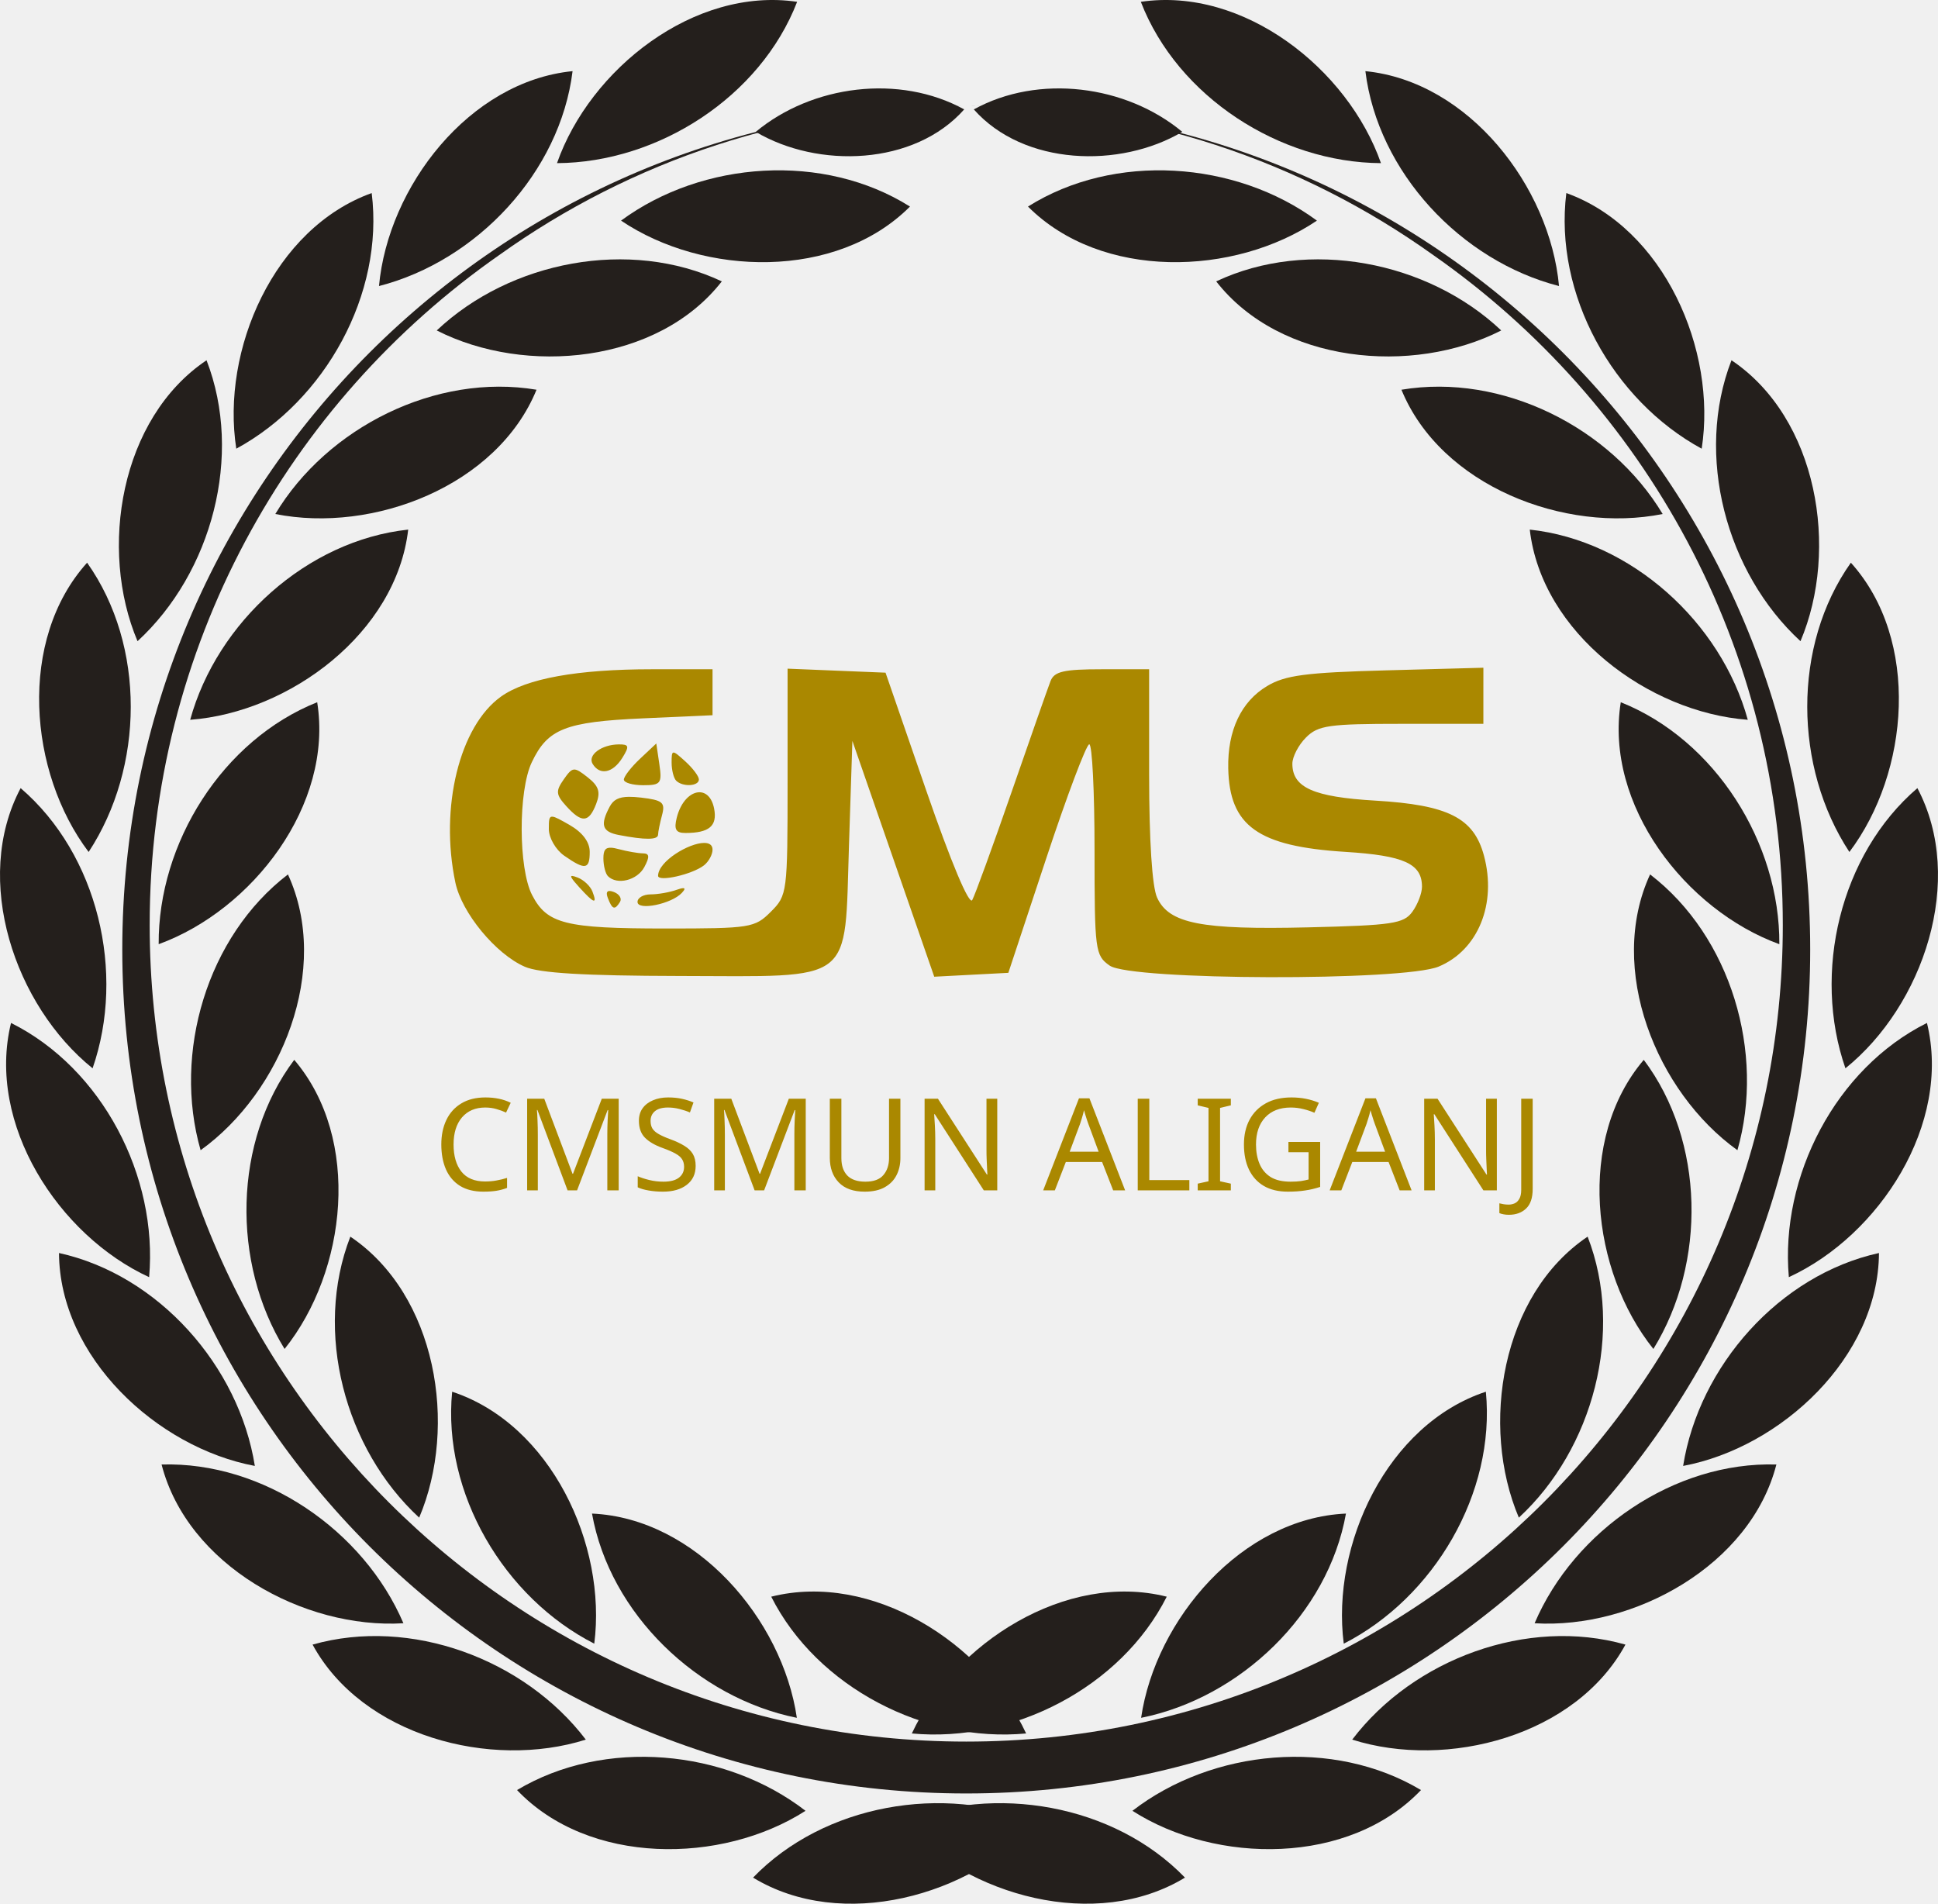
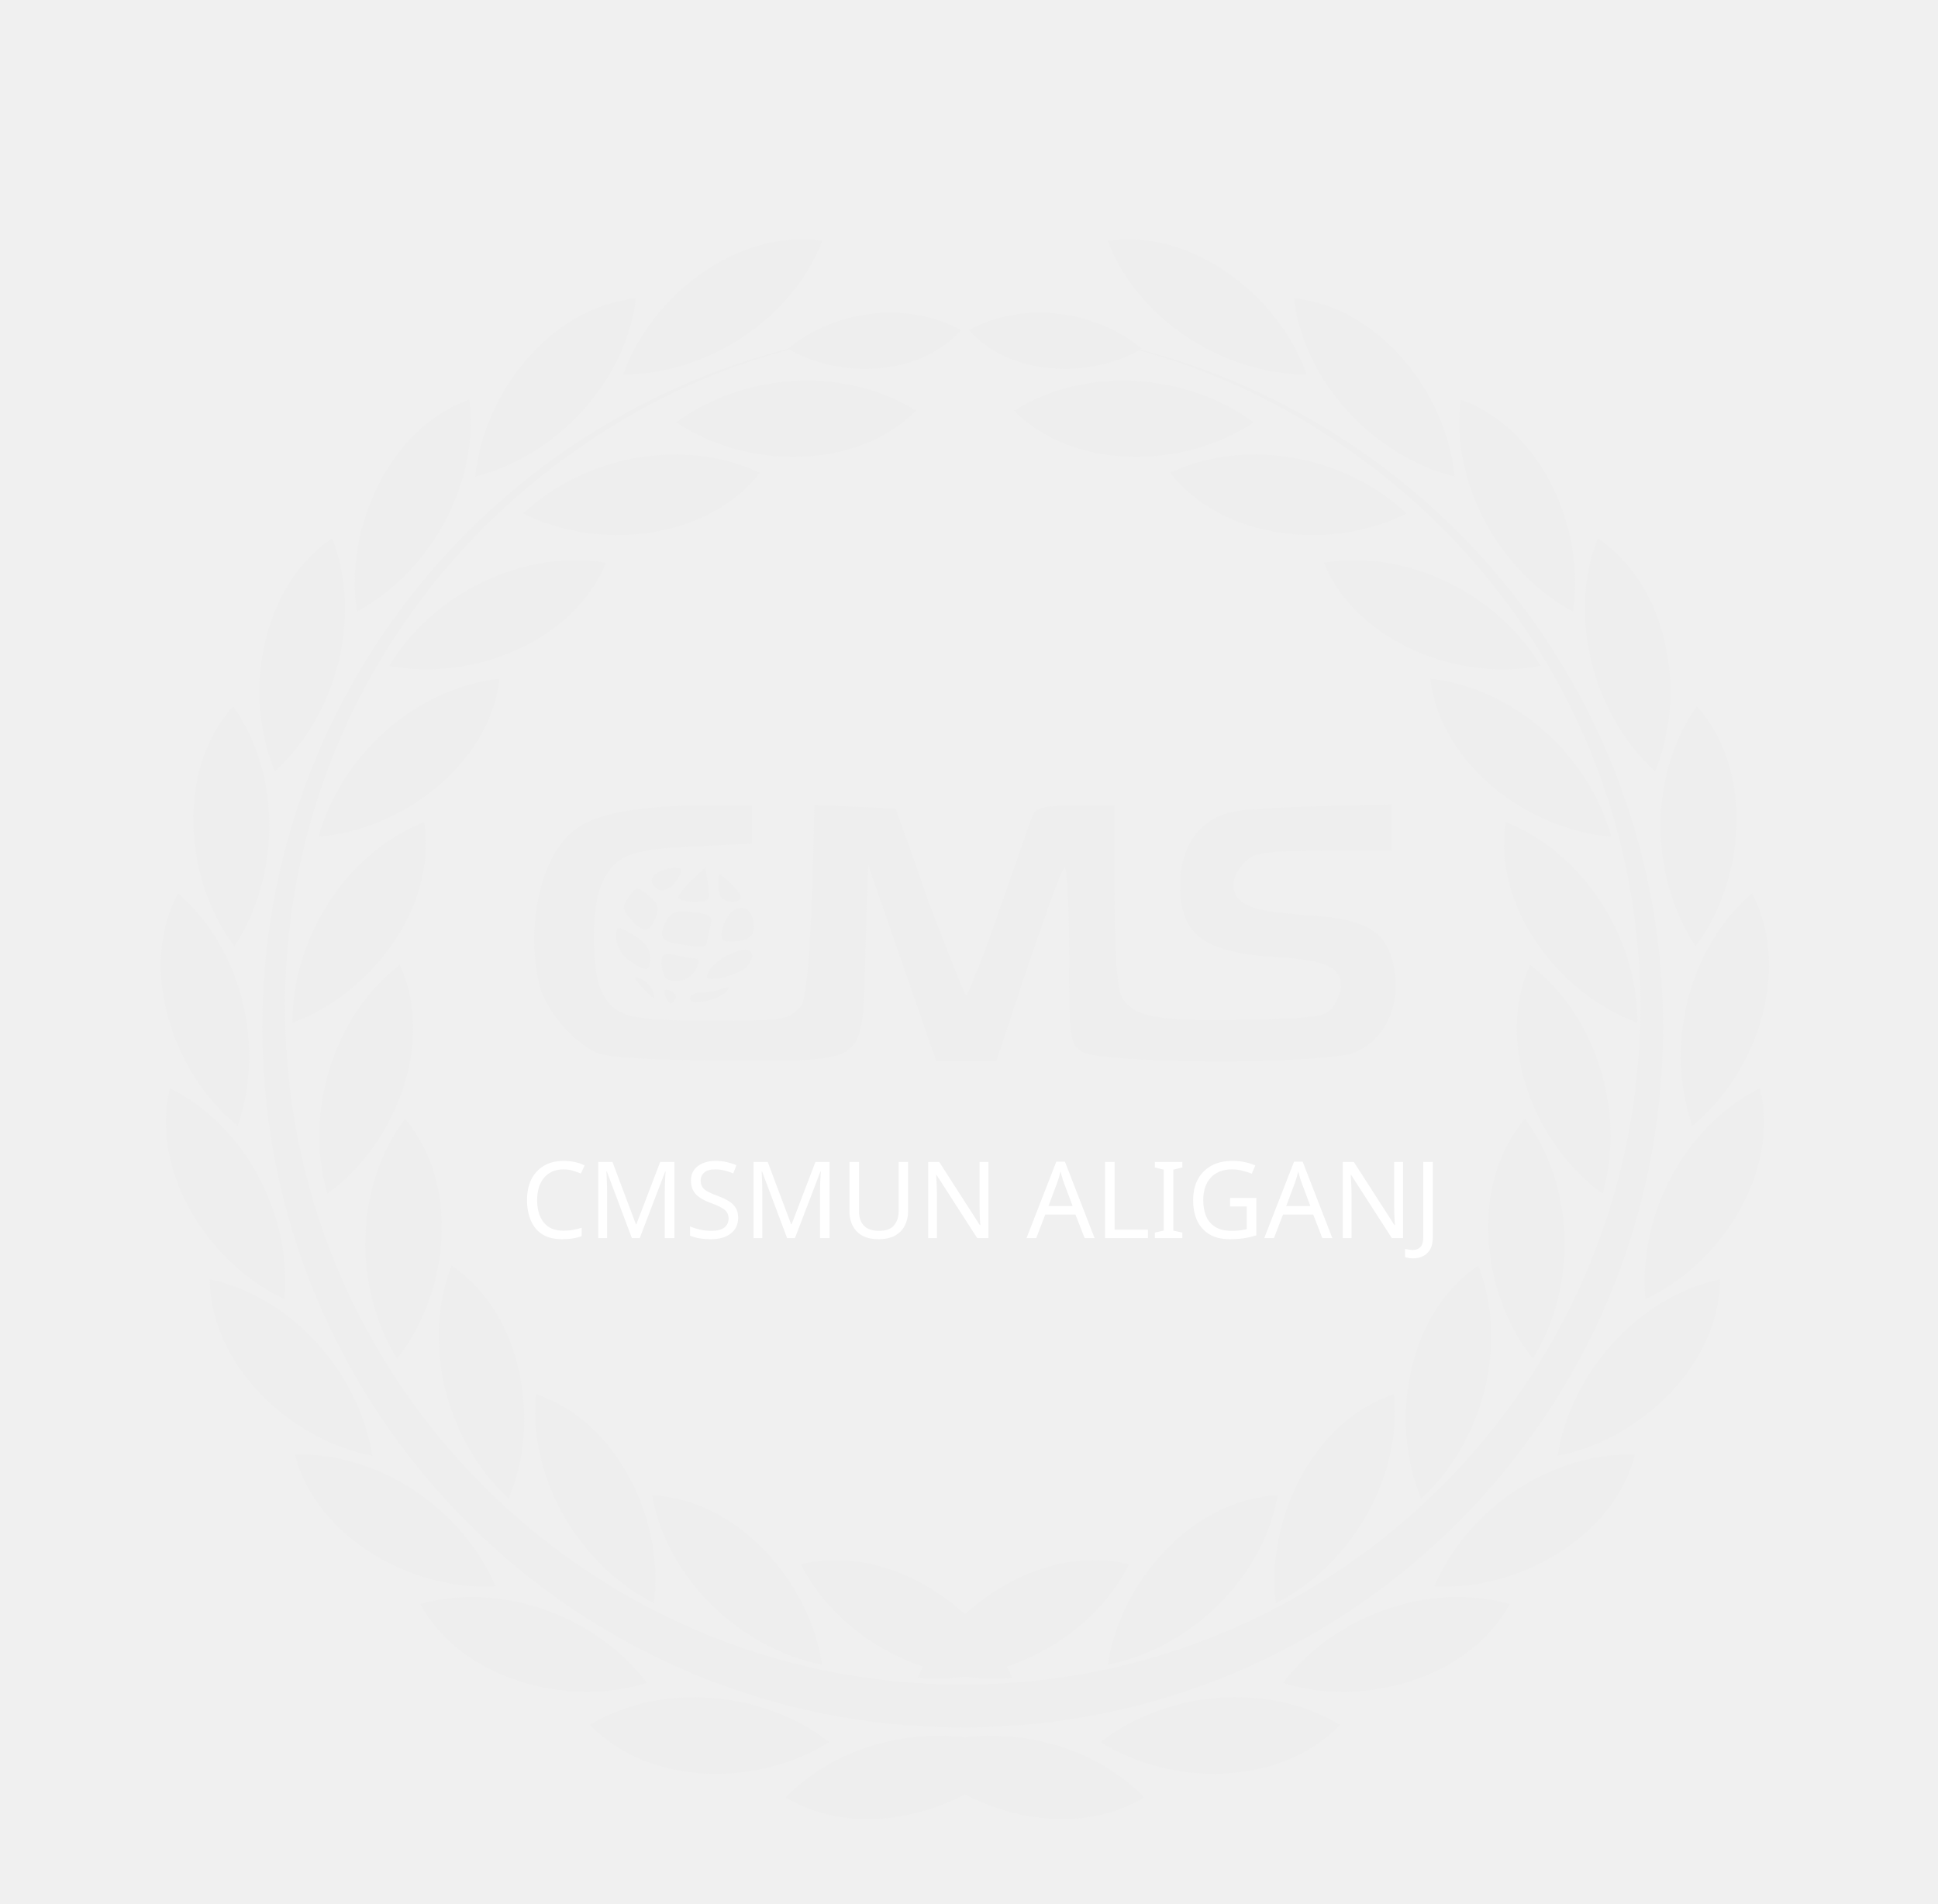
- <svg xmlns="http://www.w3.org/2000/svg" width="306.302pt" height="300.867pt" viewBox="0 0 306.302 300.867" version="1.2" id="svg1227">
+ <svg xmlns="http://www.w3.org/2000/svg" width="306.302pt" height="300.867pt" viewBox="0 0 224.621 220.636" version="1.2" id="svg1227">
  <defs id="defs182" />
  <g id="surface635" transform="translate(-202.7814,-316.9811)">
-     <g id="g1252">
-       <g transform="translate(-4.8916165e-6,0.439721)" id="g1197">
-         <path style="fill:#241f1c;fill-opacity:1;fill-rule:evenodd;stroke:none;stroke-width:2.221" d="m 355.496,333.216 c 73.669,0 133.388,59.719 133.388,133.388 0,73.669 -59.719,133.379 -133.388,133.379 -73.669,0 -133.388,-59.71 -133.388,-133.379 0,-73.669 59.719,-133.388 133.388,-133.388 27.526,0 53.005,8.753 73.807,23.631 33.399,23.328 55.252,62.044 55.252,105.879 0,71.274 -57.785,129.059 -129.059,129.059 -71.274,0 -129.059,-57.785 -129.059,-129.059 0,-43.835 21.852,-82.552 55.251,-105.879 20.803,-14.878 46.281,-23.631 73.807,-23.631" id="path460" />
-         <path style="fill:#241f1c;fill-opacity:1;fill-rule:nonzero;stroke:none;stroke-width:2.221" d="m 284.499,599.445 c 13.819,-8.267 32.948,-6.489 45.596,3.279 -13.273,8.51 -34.275,8.623 -45.596,-3.279" id="path462" />
-         <path style="fill:#241f1c;fill-opacity:1;fill-rule:nonzero;stroke:none;stroke-width:2.221" d="m 252.185,576.456 c 15.494,-4.398 33.503,2.29 43.184,15.017 -15.034,4.763 -35.342,-0.581 -43.184,-15.017" id="path464" />
-         <path style="fill:#241f1c;fill-opacity:1;fill-rule:nonzero;stroke:none;stroke-width:2.221" d="m 228.32,547.994 c 16.092,-0.486 31.933,10.393 38.222,25.088 -15.745,0.954 -34.136,-9.178 -38.222,-25.088" id="path466" />
-         <path style="fill:#241f1c;fill-opacity:1;fill-rule:nonzero;stroke:none;stroke-width:2.221" d="m 212.106,514.569 c 15.728,3.461 28.446,17.862 30.953,33.651 -15.494,-2.906 -30.866,-17.22 -30.953,-33.651" id="path468" />
-         <path style="fill:#241f1c;fill-opacity:1;fill-rule:nonzero;stroke:none;stroke-width:2.221" d="m 204.524,478.211 c 14.418,7.183 23.24,24.255 21.826,40.174 -14.323,-6.593 -25.739,-24.221 -21.826,-40.174" id="path470" />
-         <path style="fill:#241f1c;fill-opacity:1;fill-rule:nonzero;stroke:none;stroke-width:2.221" d="m 206.042,441.099 c 12.223,10.479 16.621,29.183 11.373,44.278 -12.284,-9.89 -19.068,-29.764 -11.373,-44.278" id="path472" />
-         <path style="fill:#241f1c;fill-opacity:1;fill-rule:nonzero;stroke:none;stroke-width:2.221" d="m 216.548,405.471 c 9.308,13.143 9.013,32.358 0.243,45.718 -9.508,-12.579 -11.234,-33.512 -0.243,-45.718" id="path474" />
-         <path style="fill:#241f1c;fill-opacity:1;fill-rule:nonzero;stroke:none;stroke-width:2.221" d="m 235.424,373.477 c 5.821,15.017 0.85,33.581 -10.905,44.399 -6.159,-14.522 -2.733,-35.238 10.905,-44.399" id="path476" />
-         <path style="fill:#241f1c;fill-opacity:1;fill-rule:nonzero;stroke:none;stroke-width:2.221" d="m 261.528,347.053 c 1.987,15.979 -7.356,32.774 -21.401,40.4 -2.429,-15.58 5.934,-34.839 21.401,-40.4" id="path478" />
-         <path style="fill:#241f1c;fill-opacity:1;fill-rule:nonzero;stroke:none;stroke-width:2.221" d="m 293.278,327.786 c -1.969,15.979 -15.112,29.99 -30.597,33.963 1.44,-15.702 14.244,-32.341 30.597,-33.963" id="path480" />
-         <path style="fill:#241f1c;fill-opacity:1;fill-rule:nonzero;stroke:none;stroke-width:2.221" d="m 328.768,316.829 c -5.804,15.025 -21.965,25.409 -37.953,25.496 5.222,-14.886 21.705,-27.899 37.953,-25.496" id="path482" />
-         <path style="fill:#241f1c;fill-opacity:1;fill-rule:nonzero;stroke:none;stroke-width:2.221" d="m 296.349,555.749 c 2.819,15.849 16.708,29.14 32.375,32.28 -2.282,-15.606 -15.962,-31.543 -32.375,-32.28" id="path484" />
-         <path style="fill:#241f1c;fill-opacity:1;fill-rule:nonzero;stroke:none;stroke-width:2.221" d="m 274.245,536.49 c -1.57,16.023 8.215,32.566 22.46,39.819 2.013,-15.632 -6.862,-34.674 -22.46,-39.819" id="path486" />
-         <path style="fill:#241f1c;fill-opacity:1;fill-rule:nonzero;stroke:none;stroke-width:2.221" d="m 258.153,511.983 c -5.83,15.008 -0.876,33.573 10.879,44.408 6.159,-14.513 2.759,-35.238 -10.879,-44.408" id="path488" />
-         <path style="fill:#241f1c;fill-opacity:1;fill-rule:nonzero;stroke:none;stroke-width:2.221" d="m 249.287,484.041 c -9.673,12.874 -9.916,32.089 -1.527,45.692 9.855,-12.31 12.18,-33.182 1.527,-45.692" id="path490" />
-         <path style="fill:#241f1c;fill-opacity:1;fill-rule:nonzero;stroke:none;stroke-width:2.221" d="m 248.29,454.737 c -12.787,9.794 -18.218,28.22 -13.802,43.584 12.804,-9.187 20.673,-28.662 13.802,-43.584" id="path492" />
-         <path style="fill:#241f1c;fill-opacity:1;fill-rule:nonzero;stroke:none;stroke-width:2.221" d="m 252.913,427.523 c -14.956,5.968 -25.149,22.252 -25.054,38.24 14.817,-5.396 27.647,-22.017 25.054,-38.24" id="path494" />
-         <path style="fill:#241f1c;fill-opacity:1;fill-rule:nonzero;stroke:none;stroke-width:2.221" d="m 267.297,400.24 c -16.006,1.718 -30.224,14.643 -34.457,30.059 15.737,-1.188 32.575,-13.733 34.457,-30.059" id="path496" />
-         <path style="fill:#241f1c;fill-opacity:1;fill-rule:nonzero;stroke:none;stroke-width:2.221" d="m 287.579,378.136 c -15.875,-2.672 -33.061,5.934 -41.285,19.64 15.459,3.097 35.065,-4.433 41.285,-19.64" id="path498" />
-         <path style="fill:#241f1c;fill-opacity:1;fill-rule:nonzero;stroke:none;stroke-width:2.221" d="m 316.866,361.011 c -14.574,-6.862 -33.434,-3.218 -45.058,7.756 14.054,7.157 34.96,5.205 45.058,-7.756" id="path500" />
-         <path style="fill:#241f1c;fill-opacity:1;fill-rule:nonzero;stroke:none;stroke-width:2.221" d="m 346.604,349.187 c -13.629,-8.58 -32.792,-7.261 -45.666,2.221 13.073,8.814 34.067,9.412 45.666,-2.221" id="path502" />
-         <path style="fill:#241f1c;fill-opacity:1;fill-rule:nonzero;stroke:none;stroke-width:2.221" d="m 355.175,333.832 c -10.228,-5.63 -24.039,-3.86 -32.948,3.548 9.829,5.821 25.045,5.361 32.948,-3.548" id="path504" />
-         <path style="fill:#241f1c;fill-opacity:1;fill-rule:nonzero;stroke:none;stroke-width:2.221" d="m 321.802,613.282 c 11.182,-11.581 30.12,-14.86 44.876,-8.727 -10.592,11.677 -30.84,17.263 -44.876,8.727" id="path506" />
-         <path style="fill:#241f1c;fill-opacity:1;fill-rule:nonzero;stroke:none;stroke-width:2.221" d="m 324.674,568.883 c 7.261,14.375 24.368,23.11 40.287,21.618 -6.662,-14.288 -24.351,-25.617 -40.287,-21.618" id="path508" />
-         <path style="fill:#241f1c;fill-opacity:1;fill-rule:nonzero;stroke:none;stroke-width:2.221" d="m 427.369,599.445 c -13.828,-8.267 -32.957,-6.489 -45.605,3.279 13.282,8.51 34.275,8.623 45.605,-3.279" id="path510" />
-         <path style="fill:#241f1c;fill-opacity:1;fill-rule:nonzero;stroke:none;stroke-width:2.221" d="m 459.684,576.456 c -15.502,-4.398 -33.512,2.29 -43.184,15.017 15.034,4.763 35.342,-0.581 43.184,-15.017" id="path512" />
-         <path style="fill:#241f1c;fill-opacity:1;fill-rule:nonzero;stroke:none;stroke-width:2.221" d="m 483.54,547.994 c -16.092,-0.486 -31.933,10.393 -38.214,25.088 15.737,0.954 34.128,-9.178 38.214,-25.088" id="path514" />
-         <path style="fill:#241f1c;fill-opacity:1;fill-rule:nonzero;stroke:none;stroke-width:2.221" d="m 499.754,514.569 c -15.728,3.461 -28.446,17.862 -30.953,33.651 15.502,-2.906 30.866,-17.22 30.953,-33.651" id="path516" />
-         <path style="fill:#241f1c;fill-opacity:1;fill-rule:nonzero;stroke:none;stroke-width:2.221" d="m 507.336,478.211 c -14.409,7.183 -23.232,24.255 -21.826,40.174 14.331,-6.593 25.748,-24.221 21.826,-40.174" id="path518" />
-         <path style="fill:#241f1c;fill-opacity:1;fill-rule:nonzero;stroke:none;stroke-width:2.221" d="m 505.826,441.099 c -12.232,10.479 -16.63,29.183 -11.373,44.278 12.284,-9.89 19.059,-29.764 11.373,-44.278" id="path520" />
-         <path style="fill:#241f1c;fill-opacity:1;fill-rule:nonzero;stroke:none;stroke-width:2.221" d="m 495.312,405.471 c -9.3,13.143 -9.005,32.358 -0.234,45.718 9.499,-12.579 11.234,-33.512 0.234,-45.718" id="path522" />
-         <path style="fill:#241f1c;fill-opacity:1;fill-rule:nonzero;stroke:none;stroke-width:2.221" d="m 476.444,373.477 c -5.821,15.017 -0.859,33.581 10.905,44.399 6.151,-14.522 2.733,-35.238 -10.905,-44.399" id="path524" />
-         <path style="fill:#241f1c;fill-opacity:1;fill-rule:nonzero;stroke:none;stroke-width:2.221" d="m 450.341,347.053 c -1.987,15.979 7.348,32.774 21.393,40.4 2.429,-15.58 -5.934,-34.839 -21.393,-40.4" id="path526" />
-         <path style="fill:#241f1c;fill-opacity:1;fill-rule:nonzero;stroke:none;stroke-width:2.221" d="m 418.581,327.786 c 1.969,15.979 15.121,29.99 30.606,33.963 -1.449,-15.702 -14.253,-32.341 -30.606,-33.963" id="path528" />
-         <path style="fill:#241f1c;fill-opacity:1;fill-rule:nonzero;stroke:none;stroke-width:2.221" d="m 383.091,316.829 c 5.804,15.025 21.974,25.409 37.953,25.496 -5.222,-14.886 -21.696,-27.899 -37.953,-25.496" id="path530" />
-         <path style="fill:#241f1c;fill-opacity:1;fill-rule:nonzero;stroke:none;stroke-width:2.221" d="m 415.51,555.749 c -2.819,15.849 -16.7,29.14 -32.375,32.28 2.282,-15.606 15.962,-31.543 32.375,-32.28" id="path532" />
-         <path style="fill:#241f1c;fill-opacity:1;fill-rule:nonzero;stroke:none;stroke-width:2.221" d="m 437.623,536.49 c 1.562,16.023 -8.224,32.566 -22.46,39.819 -2.013,-15.632 6.853,-34.674 22.46,-39.819" id="path534" />
-         <path style="fill:#241f1c;fill-opacity:1;fill-rule:nonzero;stroke:none;stroke-width:2.221" d="m 453.706,511.983 c 5.83,15.008 0.876,33.573 -10.87,44.408 -6.159,-14.513 -2.759,-35.238 10.87,-44.408" id="path536" />
-         <path style="fill:#241f1c;fill-opacity:1;fill-rule:nonzero;stroke:none;stroke-width:2.221" d="m 462.581,484.041 c 9.664,12.874 9.916,32.089 1.518,45.692 -9.855,-12.31 -12.171,-33.182 -1.518,-45.692" id="path538" />
-         <path style="fill:#241f1c;fill-opacity:1;fill-rule:nonzero;stroke:none;stroke-width:2.221" d="m 463.579,454.737 c 12.787,9.794 18.209,28.22 13.802,43.584 -12.813,-9.187 -20.681,-28.662 -13.802,-43.584" id="path540" />
-         <path style="fill:#241f1c;fill-opacity:1;fill-rule:nonzero;stroke:none;stroke-width:2.221" d="m 458.946,427.523 c 14.956,5.968 25.158,22.252 25.062,38.24 -14.826,-5.396 -27.656,-22.017 -25.062,-38.24" id="path542" />
-         <path style="fill:#241f1c;fill-opacity:1;fill-rule:nonzero;stroke:none;stroke-width:2.221" d="m 444.563,400.24 c 16.014,1.718 30.233,14.643 34.457,30.059 -15.728,-1.188 -32.575,-13.733 -34.457,-30.059" id="path544" />
-         <path style="fill:#241f1c;fill-opacity:1;fill-rule:nonzero;stroke:none;stroke-width:2.221" d="m 424.281,378.136 c 15.884,-2.672 33.061,5.934 41.285,19.64 -15.459,3.097 -35.056,-4.433 -41.285,-19.64" id="path546" />
-         <path style="fill:#241f1c;fill-opacity:1;fill-rule:nonzero;stroke:none;stroke-width:2.221" d="m 395.002,361.011 c 14.565,-6.862 33.434,-3.218 45.05,7.756 -14.045,7.157 -34.952,5.205 -45.05,-7.756" id="path548" />
-         <path style="fill:#241f1c;fill-opacity:1;fill-rule:nonzero;stroke:none;stroke-width:2.221" d="m 365.255,349.187 c 13.629,-8.58 32.792,-7.261 45.666,2.221 -13.073,8.814 -34.058,9.412 -45.666,-2.221" id="path550" />
-         <path style="fill:#241f1c;fill-opacity:1;fill-rule:nonzero;stroke:none;stroke-width:2.221" d="m 356.693,333.832 c 10.219,-5.63 24.039,-3.86 32.948,3.548 -9.838,5.821 -25.054,5.361 -32.948,-3.548" id="path552" />
-         <path style="fill:#241f1c;fill-opacity:1;fill-rule:nonzero;stroke:none;stroke-width:2.221" d="m 390.066,613.282 c -11.191,-11.581 -30.129,-14.86 -44.885,-8.727 10.601,11.677 30.84,17.263 44.885,8.727" id="path554" />
-         <path style="fill:#241f1c;fill-opacity:1;fill-rule:nonzero;stroke:none;stroke-width:2.221" d="m 387.186,568.883 c -7.252,14.375 -24.368,23.11 -40.287,21.618 6.671,-14.288 24.351,-25.617 40.287,-21.618" id="path556" />
-       </g>
-       <path d="m 437.231,422.51 -15.365,0.415 c -12.725,0.344 -15.957,0.771 -18.822,2.483 -4.097,2.449 -6.259,7.024 -6.138,12.995 0.185,9.121 4.703,12.348 18.502,13.209 9.284,0.579 12.119,1.867 12.119,5.511 0,1.03 -0.689,2.816 -1.529,3.967 -1.361,1.864 -3.161,2.133 -16.441,2.452 -16.939,0.407 -22.025,-0.595 -23.9,-4.712 -0.782,-1.717 -1.255,-9.035 -1.255,-19.417 v -16.661 h -7.433 c -6.082,0 -7.563,0.343 -8.159,1.887 -0.401,1.038 -3.168,8.921 -6.149,17.52 -2.981,8.598 -5.779,16.28 -6.217,17.068 -0.481,0.866 -3.354,-5.972 -7.25,-17.252 l -6.453,-18.684 -7.742,-0.316 -7.74,-0.318 v 17.886 c 0,17.552 -0.05,17.936 -2.647,20.533 -2.538,2.538 -3.221,2.647 -16.642,2.647 -15.838,0 -18.73,-0.726 -21.091,-5.291 -2.172,-4.2 -2.203,-16.439 -0.053,-20.971 2.514,-5.297 5.29,-6.398 17.521,-6.948 l 11.051,-0.497 v -3.633 -3.631 h -9.557 c -11.79,0 -19.855,1.456 -23.861,4.308 -6.573,4.68 -9.732,17.536 -7.226,29.407 1.011,4.792 6.38,11.297 10.975,13.299 2.313,1.008 9.379,1.43 24.429,1.46 27.92,0.056 26.084,1.468 26.804,-20.615 l 0.539,-16.54 6.469,18.636 6.469,18.636 5.856,-0.308 5.856,-0.306 5.979,-18.059 c 3.289,-9.933 6.354,-18.06 6.812,-18.06 0.458,0 0.832,7.493 0.832,16.651 0,15.984 0.096,16.717 2.396,18.328 3.353,2.348 46.443,2.473 52.002,0.151 6.224,-2.601 9.203,-9.91 7.148,-17.541 -1.606,-5.964 -5.646,-8.007 -17.183,-8.687 -9.76,-0.575 -13.097,-2.061 -13.097,-5.834 0,-1.094 0.97,-2.96 2.156,-4.145 1.917,-1.917 3.593,-2.156 15.094,-2.156 h 12.939 v -4.433 z m -130.721,11.972 -2.563,2.408 c -1.41,1.325 -2.563,2.809 -2.563,3.299 0,0.49 1.372,0.889 3.048,0.889 2.786,0 3.006,-0.282 2.563,-3.297 z m -5.927,0.145 c -2.746,0.024 -4.987,1.705 -4.126,3.097 1.141,1.845 3.187,1.426 4.676,-0.958 1.155,-1.85 1.077,-2.153 -0.549,-2.139 z m 8.643,1.288 c -0.278,0.025 -0.296,0.546 -0.296,1.583 0,1.179 0.324,2.467 0.719,2.862 1.027,1.027 3.593,0.888 3.593,-0.193 0,-0.501 -0.97,-1.789 -2.156,-2.862 -1.044,-0.945 -1.582,-1.415 -1.86,-1.39 z m -15.737,2.688 c -0.499,0.044 -0.905,0.55 -1.608,1.554 -1.298,1.853 -1.246,2.406 0.398,4.223 2.459,2.717 3.571,2.638 4.721,-0.335 0.731,-1.891 0.434,-2.823 -1.345,-4.223 -1.075,-0.846 -1.667,-1.263 -2.167,-1.219 z m 19.808,3.587 c -1.363,0.022 -2.904,1.444 -3.552,4.011 -0.468,1.853 -0.148,2.426 1.355,2.426 3.763,0 5.074,-1.102 4.553,-3.828 -0.343,-1.795 -1.295,-2.626 -2.355,-2.609 z m -11.114,0.721 c -1.63,0.019 -2.463,0.481 -3.029,1.54 -1.555,2.906 -1.214,3.985 1.421,4.493 4.181,0.805 6.199,0.79 6.214,-0.046 0.008,-0.445 0.292,-1.843 0.631,-3.107 0.533,-1.987 0.085,-2.359 -3.322,-2.757 -0.74,-0.086 -1.371,-0.128 -1.915,-0.122 z m -12.069,3.138 c -0.578,-0.053 -0.59,0.561 -0.59,1.957 0,1.387 1.088,3.272 2.426,4.206 3.321,2.316 4.044,2.206 4.036,-0.62 -0.005,-1.562 -1.156,-3.08 -3.234,-4.263 -1.394,-0.793 -2.187,-1.239 -2.637,-1.28 z m 23.949,4.148 c -2.407,0.013 -7.227,2.89 -7.273,5.189 -0.021,1.03 5.431,-0.208 7.261,-1.649 0.741,-0.584 1.348,-1.696 1.348,-2.471 0,-0.759 -0.534,-1.072 -1.336,-1.068 z m -14.673,0.762 c -0.951,-0.051 -1.241,0.434 -1.241,1.674 0,1.156 0.324,2.426 0.719,2.821 1.453,1.453 4.628,0.659 5.75,-1.437 0.875,-1.636 0.82,-2.161 -0.231,-2.172 -0.762,-0.008 -2.477,-0.306 -3.812,-0.664 -0.477,-0.128 -0.868,-0.206 -1.185,-0.223 z m -6.103,4.465 c -0.515,-0.07 -0.182,0.424 1.046,1.781 2.348,2.595 2.887,2.769 2.082,0.669 -0.324,-0.844 -1.373,-1.835 -2.332,-2.203 -0.358,-0.137 -0.624,-0.224 -0.795,-0.248 z m 17.452,1.926 c -0.21,0.007 -0.571,0.099 -1.088,0.281 -1.086,0.384 -2.905,0.699 -4.043,0.699 -1.137,0 -2.068,0.537 -2.068,1.194 0,1.423 5.376,0.326 7.008,-1.43 0.471,-0.507 0.542,-0.751 0.192,-0.744 z m -11.568,0.444 c -0.509,-0.029 -0.613,0.348 -0.313,1.129 0.695,1.811 1.09,1.935 1.916,0.598 0.328,-0.531 -0.104,-1.234 -0.959,-1.563 -0.26,-0.1 -0.473,-0.154 -0.643,-0.164 z" style="fill:#aa8800;stroke-width:1.078" id="path2004" />
-       <text id="text2923" y="505.107" x="271.296" style="font-style:normal;font-variant:normal;font-weight:normal;font-stretch:normal;font-size:20.304px;line-height:1.25;font-family:'Bree Serif';-inkscape-font-specification:'Bree Serif, Normal';font-variant-ligatures:normal;font-variant-caps:normal;font-variant-numeric:normal;font-feature-settings:normal;text-align:start;letter-spacing:0px;word-spacing:0px;writing-mode:lr-tb;text-anchor:start;fill:#aa8800;fill-opacity:1;stroke:none;stroke-width:0.508" xml:space="preserve">
-         <tspan style="font-style:normal;font-variant:normal;font-weight:normal;font-stretch:normal;font-size:20.304px;font-family:'Bree Serif';-inkscape-font-specification:'Bree Serif, Normal';font-variant-ligatures:normal;font-variant-caps:normal;font-variant-numeric:normal;font-feature-settings:normal;text-align:start;writing-mode:lr-tb;text-anchor:start;fill:#aa8800;stroke-width:0.508" y="505.107" x="271.296" id="tspan2921">CMSMUN ALIGANJ</tspan>
-       </text>
+     <g id="g1197" transform="matrix(0.6085603,0,0,0.6085603,98.01725,152.0784)" style="fill:#eeeeee;fill-opacity:1">
+       <path id="path460" d="m 355.496,333.216 c 73.669,0 133.388,59.719 133.388,133.388 0,73.669 -59.719,133.379 -133.388,133.379 -73.669,0 -133.388,-59.71 -133.388,-133.379 0,-73.669 59.719,-133.388 133.388,-133.388 27.526,0 53.005,8.753 73.807,23.631 33.399,23.328 55.252,62.044 55.252,105.879 0,71.274 -57.785,129.059 -129.059,129.059 -71.274,0 -129.059,-57.785 -129.059,-129.059 0,-43.835 21.852,-82.552 55.251,-105.879 20.803,-14.878 46.281,-23.631 73.807,-23.631" style="fill:#eeeeee;fill-opacity:1;fill-rule:evenodd;stroke:none;stroke-width:2.221" />
+       <path id="path462" d="m 284.499,599.445 c 13.819,-8.267 32.948,-6.489 45.596,3.279 -13.273,8.51 -34.275,8.623 -45.596,-3.279" style="fill:#eeeeee;fill-opacity:1;fill-rule:nonzero;stroke:none;stroke-width:2.221" />
+       <path id="path464" d="m 252.185,576.456 c 15.494,-4.398 33.503,2.29 43.184,15.017 -15.034,4.763 -35.342,-0.581 -43.184,-15.017" style="fill:#eeeeee;fill-opacity:1;fill-rule:nonzero;stroke:none;stroke-width:2.221" />
+       <path id="path466" d="m 228.32,547.994 c 16.092,-0.486 31.933,10.393 38.222,25.088 -15.745,0.954 -34.136,-9.178 -38.222,-25.088" style="fill:#eeeeee;fill-opacity:1;fill-rule:nonzero;stroke:none;stroke-width:2.221" />
+       <path id="path468" d="m 212.106,514.569 c 15.728,3.461 28.446,17.862 30.953,33.651 -15.494,-2.906 -30.866,-17.22 -30.953,-33.651" style="fill:#eeeeee;fill-opacity:1;fill-rule:nonzero;stroke:none;stroke-width:2.221" />
+       <path id="path470" d="m 204.524,478.211 c 14.418,7.183 23.24,24.255 21.826,40.174 -14.323,-6.593 -25.739,-24.221 -21.826,-40.174" style="fill:#eeeeee;fill-opacity:1;fill-rule:nonzero;stroke:none;stroke-width:2.221" />
+       <path id="path472" d="m 206.042,441.099 c 12.223,10.479 16.621,29.183 11.373,44.278 -12.284,-9.89 -19.068,-29.764 -11.373,-44.278" style="fill:#eeeeee;fill-opacity:1;fill-rule:nonzero;stroke:none;stroke-width:2.221" />
+       <path id="path474" d="m 216.548,405.471 c 9.308,13.143 9.013,32.358 0.243,45.718 -9.508,-12.579 -11.234,-33.512 -0.243,-45.718" style="fill:#eeeeee;fill-opacity:1;fill-rule:nonzero;stroke:none;stroke-width:2.221" />
+       <path id="path476" d="m 235.424,373.477 c 5.821,15.017 0.85,33.581 -10.905,44.399 -6.159,-14.522 -2.733,-35.238 10.905,-44.399" style="fill:#eeeeee;fill-opacity:1;fill-rule:nonzero;stroke:none;stroke-width:2.221" />
+       <path id="path478" d="m 261.528,347.053 c 1.987,15.979 -7.356,32.774 -21.401,40.4 -2.429,-15.58 5.934,-34.839 21.401,-40.4" style="fill:#eeeeee;fill-opacity:1;fill-rule:nonzero;stroke:none;stroke-width:2.221" />
+       <path id="path480" d="m 293.278,327.786 c -1.969,15.979 -15.112,29.99 -30.597,33.963 1.44,-15.702 14.244,-32.341 30.597,-33.963" style="fill:#eeeeee;fill-opacity:1;fill-rule:nonzero;stroke:none;stroke-width:2.221" />
+       <path id="path482" d="m 328.768,316.829 c -5.804,15.025 -21.965,25.409 -37.953,25.496 5.222,-14.886 21.705,-27.899 37.953,-25.496" style="fill:#eeeeee;fill-opacity:1;fill-rule:nonzero;stroke:none;stroke-width:2.221" />
+       <path id="path484" d="m 296.349,555.749 c 2.819,15.849 16.708,29.14 32.375,32.28 -2.282,-15.606 -15.962,-31.543 -32.375,-32.28" style="fill:#eeeeee;fill-opacity:1;fill-rule:nonzero;stroke:none;stroke-width:2.221" />
+       <path id="path486" d="m 274.245,536.49 c -1.57,16.023 8.215,32.566 22.46,39.819 2.013,-15.632 -6.862,-34.674 -22.46,-39.819" style="fill:#eeeeee;fill-opacity:1;fill-rule:nonzero;stroke:none;stroke-width:2.221" />
+       <path id="path488" d="m 258.153,511.983 c -5.83,15.008 -0.876,33.573 10.879,44.408 6.159,-14.513 2.759,-35.238 -10.879,-44.408" style="fill:#eeeeee;fill-opacity:1;fill-rule:nonzero;stroke:none;stroke-width:2.221" />
+       <path id="path490" d="m 249.287,484.041 c -9.673,12.874 -9.916,32.089 -1.527,45.692 9.855,-12.31 12.18,-33.182 1.527,-45.692" style="fill:#eeeeee;fill-opacity:1;fill-rule:nonzero;stroke:none;stroke-width:2.221" />
+       <path id="path492" d="m 248.29,454.737 c -12.787,9.794 -18.218,28.22 -13.802,43.584 12.804,-9.187 20.673,-28.662 13.802,-43.584" style="fill:#eeeeee;fill-opacity:1;fill-rule:nonzero;stroke:none;stroke-width:2.221" />
+       <path id="path494" d="m 252.913,427.523 c -14.956,5.968 -25.149,22.252 -25.054,38.24 14.817,-5.396 27.647,-22.017 25.054,-38.24" style="fill:#eeeeee;fill-opacity:1;fill-rule:nonzero;stroke:none;stroke-width:2.221" />
+       <path id="path496" d="m 267.297,400.24 c -16.006,1.718 -30.224,14.643 -34.457,30.059 15.737,-1.188 32.575,-13.733 34.457,-30.059" style="fill:#eeeeee;fill-opacity:1;fill-rule:nonzero;stroke:none;stroke-width:2.221" />
+       <path id="path498" d="m 287.579,378.136 c -15.875,-2.672 -33.061,5.934 -41.285,19.64 15.459,3.097 35.065,-4.433 41.285,-19.64" style="fill:#eeeeee;fill-opacity:1;fill-rule:nonzero;stroke:none;stroke-width:2.221" />
+       <path id="path500" d="m 316.866,361.011 c -14.574,-6.862 -33.434,-3.218 -45.058,7.756 14.054,7.157 34.96,5.205 45.058,-7.756" style="fill:#eeeeee;fill-opacity:1;fill-rule:nonzero;stroke:none;stroke-width:2.221" />
+       <path id="path502" d="m 346.604,349.187 c -13.629,-8.58 -32.792,-7.261 -45.666,2.221 13.073,8.814 34.067,9.412 45.666,-2.221" style="fill:#eeeeee;fill-opacity:1;fill-rule:nonzero;stroke:none;stroke-width:2.221" />
+       <path id="path504" d="m 355.175,333.832 c -10.228,-5.63 -24.039,-3.86 -32.948,3.548 9.829,5.821 25.045,5.361 32.948,-3.548" style="fill:#eeeeee;fill-opacity:1;fill-rule:nonzero;stroke:none;stroke-width:2.221" />
+       <path id="path506" d="m 321.802,613.282 c 11.182,-11.581 30.12,-14.86 44.876,-8.727 -10.592,11.677 -30.84,17.263 -44.876,8.727" style="fill:#eeeeee;fill-opacity:1;fill-rule:nonzero;stroke:none;stroke-width:2.221" />
+       <path id="path508" d="m 324.674,568.883 c 7.261,14.375 24.368,23.11 40.287,21.618 -6.662,-14.288 -24.351,-25.617 -40.287,-21.618" style="fill:#eeeeee;fill-opacity:1;fill-rule:nonzero;stroke:none;stroke-width:2.221" />
+       <path id="path510" d="m 427.369,599.445 c -13.828,-8.267 -32.957,-6.489 -45.605,3.279 13.282,8.51 34.275,8.623 45.605,-3.279" style="fill:#eeeeee;fill-opacity:1;fill-rule:nonzero;stroke:none;stroke-width:2.221" />
+       <path id="path512" d="m 459.684,576.456 c -15.502,-4.398 -33.512,2.29 -43.184,15.017 15.034,4.763 35.342,-0.581 43.184,-15.017" style="fill:#eeeeee;fill-opacity:1;fill-rule:nonzero;stroke:none;stroke-width:2.221" />
+       <path id="path514" d="m 483.54,547.994 c -16.092,-0.486 -31.933,10.393 -38.214,25.088 15.737,0.954 34.128,-9.178 38.214,-25.088" style="fill:#eeeeee;fill-opacity:1;fill-rule:nonzero;stroke:none;stroke-width:2.221" />
+       <path id="path516" d="m 499.754,514.569 c -15.728,3.461 -28.446,17.862 -30.953,33.651 15.502,-2.906 30.866,-17.22 30.953,-33.651" style="fill:#eeeeee;fill-opacity:1;fill-rule:nonzero;stroke:none;stroke-width:2.221" />
+       <path id="path518" d="m 507.336,478.211 c -14.409,7.183 -23.232,24.255 -21.826,40.174 14.331,-6.593 25.748,-24.221 21.826,-40.174" style="fill:#eeeeee;fill-opacity:1;fill-rule:nonzero;stroke:none;stroke-width:2.221" />
+       <path id="path520" d="m 505.826,441.099 c -12.232,10.479 -16.63,29.183 -11.373,44.278 12.284,-9.89 19.059,-29.764 11.373,-44.278" style="fill:#eeeeee;fill-opacity:1;fill-rule:nonzero;stroke:none;stroke-width:2.221" />
+       <path id="path522" d="m 495.312,405.471 c -9.3,13.143 -9.005,32.358 -0.234,45.718 9.499,-12.579 11.234,-33.512 0.234,-45.718" style="fill:#eeeeee;fill-opacity:1;fill-rule:nonzero;stroke:none;stroke-width:2.221" />
+       <path id="path524" d="m 476.444,373.477 c -5.821,15.017 -0.859,33.581 10.905,44.399 6.151,-14.522 2.733,-35.238 -10.905,-44.399" style="fill:#eeeeee;fill-opacity:1;fill-rule:nonzero;stroke:none;stroke-width:2.221" />
+       <path id="path526" d="m 450.341,347.053 c -1.987,15.979 7.348,32.774 21.393,40.4 2.429,-15.58 -5.934,-34.839 -21.393,-40.4" style="fill:#eeeeee;fill-opacity:1;fill-rule:nonzero;stroke:none;stroke-width:2.221" />
+       <path id="path528" d="m 418.581,327.786 c 1.969,15.979 15.121,29.99 30.606,33.963 -1.449,-15.702 -14.253,-32.341 -30.606,-33.963" style="fill:#eeeeee;fill-opacity:1;fill-rule:nonzero;stroke:none;stroke-width:2.221" />
+       <path id="path530" d="m 383.091,316.829 c 5.804,15.025 21.974,25.409 37.953,25.496 -5.222,-14.886 -21.696,-27.899 -37.953,-25.496" style="fill:#eeeeee;fill-opacity:1;fill-rule:nonzero;stroke:none;stroke-width:2.221" />
+       <path id="path532" d="m 415.51,555.749 c -2.819,15.849 -16.7,29.14 -32.375,32.28 2.282,-15.606 15.962,-31.543 32.375,-32.28" style="fill:#eeeeee;fill-opacity:1;fill-rule:nonzero;stroke:none;stroke-width:2.221" />
+       <path id="path534" d="m 437.623,536.49 c 1.562,16.023 -8.224,32.566 -22.46,39.819 -2.013,-15.632 6.853,-34.674 22.46,-39.819" style="fill:#eeeeee;fill-opacity:1;fill-rule:nonzero;stroke:none;stroke-width:2.221" />
+       <path id="path536" d="m 453.706,511.983 c 5.83,15.008 0.876,33.573 -10.87,44.408 -6.159,-14.513 -2.759,-35.238 10.87,-44.408" style="fill:#eeeeee;fill-opacity:1;fill-rule:nonzero;stroke:none;stroke-width:2.221" />
+       <path id="path538" d="m 462.581,484.041 c 9.664,12.874 9.916,32.089 1.518,45.692 -9.855,-12.31 -12.171,-33.182 -1.518,-45.692" style="fill:#eeeeee;fill-opacity:1;fill-rule:nonzero;stroke:none;stroke-width:2.221" />
+       <path id="path540" d="m 463.579,454.737 c 12.787,9.794 18.209,28.22 13.802,43.584 -12.813,-9.187 -20.681,-28.662 -13.802,-43.584" style="fill:#eeeeee;fill-opacity:1;fill-rule:nonzero;stroke:none;stroke-width:2.221" />
+       <path id="path542" d="m 458.946,427.523 c 14.956,5.968 25.158,22.252 25.062,38.24 -14.826,-5.396 -27.656,-22.017 -25.062,-38.24" style="fill:#eeeeee;fill-opacity:1;fill-rule:nonzero;stroke:none;stroke-width:2.221" />
+       <path id="path544" d="m 444.563,400.24 c 16.014,1.718 30.233,14.643 34.457,30.059 -15.728,-1.188 -32.575,-13.733 -34.457,-30.059" style="fill:#eeeeee;fill-opacity:1;fill-rule:nonzero;stroke:none;stroke-width:2.221" />
+       <path id="path546" d="m 424.281,378.136 c 15.884,-2.672 33.061,5.934 41.285,19.64 -15.459,3.097 -35.056,-4.433 -41.285,-19.64" style="fill:#eeeeee;fill-opacity:1;fill-rule:nonzero;stroke:none;stroke-width:2.221" />
+       <path id="path548" d="m 395.002,361.011 c 14.565,-6.862 33.434,-3.218 45.05,7.756 -14.045,7.157 -34.952,5.205 -45.05,-7.756" style="fill:#eeeeee;fill-opacity:1;fill-rule:nonzero;stroke:none;stroke-width:2.221" />
+       <path id="path550" d="m 365.255,349.187 c 13.629,-8.58 32.792,-7.261 45.666,2.221 -13.073,8.814 -34.058,9.412 -45.666,-2.221" style="fill:#eeeeee;fill-opacity:1;fill-rule:nonzero;stroke:none;stroke-width:2.221" />
+       <path id="path552" d="m 356.693,333.832 c 10.219,-5.63 24.039,-3.86 32.948,3.548 -9.838,5.821 -25.054,5.361 -32.948,-3.548" style="fill:#eeeeee;fill-opacity:1;fill-rule:nonzero;stroke:none;stroke-width:2.221" />
+       <path id="path554" d="m 390.066,613.282 c -11.191,-11.581 -30.129,-14.86 -44.885,-8.727 10.601,11.677 30.84,17.263 44.885,8.727" style="fill:#eeeeee;fill-opacity:1;fill-rule:nonzero;stroke:none;stroke-width:2.221" />
+       <path id="path556" d="m 387.186,568.883 c -7.252,14.375 -24.368,23.11 -40.287,21.618 6.671,-14.288 24.351,-25.617 40.287,-21.618" style="fill:#eeeeee;fill-opacity:1;fill-rule:nonzero;stroke:none;stroke-width:2.221" />
    </g>
+     <path style="fill:#eeeeee;fill-opacity:1;stroke:#eeeeee;stroke-width:0;stroke-miterlimit:4;stroke-dasharray:none;stroke-opacity:1" d="m 297.175,410.299 c -0.027,-0.907 -0.228,21.997 -1.611,23.38 -1.544,1.544 -1.96,1.611 -10.128,1.611 -9.639,0 -11.398,-0.442 -12.835,-3.22 -1.322,-2.556 -1.341,-10.004 -0.032,-12.762 1.53,-3.224 3.219,-3.894 10.663,-4.228 l 6.725,-0.302 v -2.211 -2.21 h -5.816 c -7.175,0 -12.083,0.886 -14.521,2.622 -4,2.848 -5.922,10.672 -4.397,17.896 0.616,2.916 3.882,6.875 6.679,8.093 1.408,0.613 5.708,0.871 14.867,0.889 16.991,0.034 15.874,0.893 16.312,-12.545 l 0.328,-10.065 3.937,11.341 3.937,11.341 6.999,0.013 v -0.032 l 3.768,-11.377 c 3.097,-8.913 3.867,-10.958 4.145,-10.958 0.279,0 0.506,4.56 0.506,10.133 0,9.727 0.059,10.173 1.458,11.154 2.04,1.429 28.264,1.505 31.646,0.092 3.788,-1.583 5.601,-6.031 4.35,-10.675 -0.977,-3.63 -3.436,-4.873 -10.457,-5.286 -5.94,-0.35 -7.97,-1.254 -7.97,-3.551 0,-0.666 0.59,-1.801 1.312,-2.523 1.166,-1.166 2.187,-1.312 9.185,-1.312 h 7.874 v -2.698 -2.698 l -9.35,0.252 c -7.744,0.209 -9.711,0.469 -11.454,1.511 -2.494,1.49 -3.809,4.274 -3.735,7.908 0.112,5.551 2.862,7.514 11.26,8.038 5.65,0.352 7.375,1.136 7.375,3.354 0,0.627 -0.419,1.714 -0.931,2.414 -0.828,1.134 -1.924,1.298 -10.006,1.492 -10.309,0.248 -13.403,-0.362 -14.545,-2.868 -0.476,-1.045 -0.764,-5.498 -0.764,-11.816 V 410.357 h -4.523 c -3.701,0 -4.603,0.209 -4.965,1.148 -0.244,0.631 -1.928,5.429 -3.742,10.662 -1.814,5.233 -3.549,9.553 -3.816,10.033 -0.079,0.89 -1.178,-2.09 -4.412,-10.499 l -3.895,-11.016 -4.711,-0.193 -4.71,-0.193 v -0.055 c 0,-1.335 0.004,0.185 0,0.055 z m -12.627,7.198 -1.56,1.466 c -0.858,0.806 -1.56,1.71 -1.56,2.008 0,0.298 0.835,0.541 1.855,0.541 1.696,0 1.829,-0.171 1.56,-2.007 z m -3.607,0.088 c -1.671,0.015 -3.035,1.038 -2.511,1.885 0.694,1.123 1.939,0.868 2.845,-0.583 0.703,-1.126 0.656,-1.31 -0.334,-1.302 z m 5.26,0.784 c -0.169,0.015 -0.18,0.332 -0.18,0.964 0,0.718 0.197,1.501 0.438,1.742 0.625,0.625 2.187,0.541 2.187,-0.118 0,-0.305 -0.59,-1.089 -1.312,-1.742 -0.635,-0.575 -0.963,-0.861 -1.132,-0.846 z m -9.577,1.636 c -0.304,0.027 -0.551,0.335 -0.979,0.946 -0.79,1.128 -0.758,1.464 0.242,2.57 1.496,1.653 2.173,1.605 2.873,-0.204 0.445,-1.151 0.264,-1.718 -0.818,-2.57 -0.654,-0.515 -1.015,-0.769 -1.318,-0.742 z m 12.054,2.183 c -0.829,0.013 -1.767,0.879 -2.162,2.441 -0.285,1.128 -0.09,1.476 0.825,1.476 2.29,0 3.088,-0.671 2.771,-2.329 -0.209,-1.092 -0.788,-1.598 -1.433,-1.588 z m -6.763,0.439 c -0.992,0.012 -1.499,0.293 -1.844,0.937 -0.946,1.768 -0.739,2.425 0.865,2.734 2.545,0.49 3.772,0.481 3.782,-0.029 0.005,-0.271 0.178,-1.122 0.384,-1.891 0.325,-1.209 0.052,-1.436 -2.022,-1.678 -0.45,-0.053 -0.835,-0.078 -1.165,-0.074 z m -7.345,1.909 c -0.352,-0.032 -0.359,0.341 -0.359,1.191 0,0.844 0.662,1.991 1.476,2.559 2.021,1.41 2.461,1.343 2.456,-0.377 -0.003,-0.951 -0.703,-1.874 -1.968,-2.594 -0.849,-0.483 -1.331,-0.754 -1.605,-0.779 z m 14.574,2.525 c -1.465,0.008 -4.398,1.758 -4.426,3.158 -0.013,0.627 3.305,-0.127 4.419,-1.004 0.451,-0.355 0.82,-1.032 0.82,-1.504 0,-0.462 -0.325,-0.653 -0.813,-0.65 z m -8.93,0.464 c -0.579,-0.031 -0.755,0.264 -0.755,1.019 0,0.704 0.197,1.476 0.438,1.717 0.884,0.884 2.816,0.401 3.499,-0.875 0.533,-0.995 0.499,-1.315 -0.141,-1.322 -0.464,-0.005 -1.508,-0.186 -2.32,-0.404 -0.29,-0.078 -0.528,-0.125 -0.721,-0.136 z m -3.714,2.717 c -0.313,-0.042 -0.111,0.258 0.636,1.084 1.429,1.579 1.757,1.685 1.267,0.407 -0.197,-0.513 -0.836,-1.117 -1.419,-1.341 -0.218,-0.084 -0.38,-0.136 -0.484,-0.151 z m 10.621,1.172 c -0.128,0.004 -0.347,0.06 -0.662,0.171 -0.661,0.234 -1.768,0.425 -2.46,0.425 -0.692,0 -1.259,0.327 -1.259,0.727 0,0.866 3.272,0.199 4.265,-0.87 0.286,-0.308 0.33,-0.457 0.117,-0.453 z m -7.04,0.27 c -0.31,-0.017 -0.373,0.212 -0.191,0.687 0.423,1.102 0.663,1.177 1.166,0.364 0.2,-0.323 -0.063,-0.751 -0.584,-0.951 -0.158,-0.061 -0.288,-0.094 -0.391,-0.1 z" id="path2004" />
+     <text xml:space="preserve" style="font-style:normal;font-variant:normal;font-weight:normal;font-stretch:normal;font-size:12.356px;line-height:1.25;font-family:'Bree Serif';-inkscape-font-specification:'Bree Serif, Normal';font-variant-ligatures:normal;font-variant-caps:normal;font-variant-numeric:normal;font-feature-settings:normal;text-align:start;letter-spacing:0px;word-spacing:0px;writing-mode:lr-tb;text-anchor:start;fill:#ffffff;fill-opacity:1;stroke:#eeeeee;stroke-width:0;stroke-miterlimit:4;stroke-dasharray:none;stroke-opacity:1" x="263.118" y="460.476" id="text2923">
+       <tspan id="tspan2921" x="263.118" y="460.476" style="font-style:normal;font-variant:normal;font-weight:normal;font-stretch:normal;font-size:12.356px;font-family:'Bree Serif';-inkscape-font-specification:'Bree Serif, Normal';font-variant-ligatures:normal;font-variant-caps:normal;font-variant-numeric:normal;font-feature-settings:normal;text-align:start;writing-mode:lr-tb;text-anchor:start;fill:#ffffff;fill-opacity:1;stroke:#eeeeee;stroke-width:0;stroke-miterlimit:4;stroke-dasharray:none;stroke-opacity:1">CMSMUN ALIGANJ</tspan>
+     </text>
  </g>
</svg>
